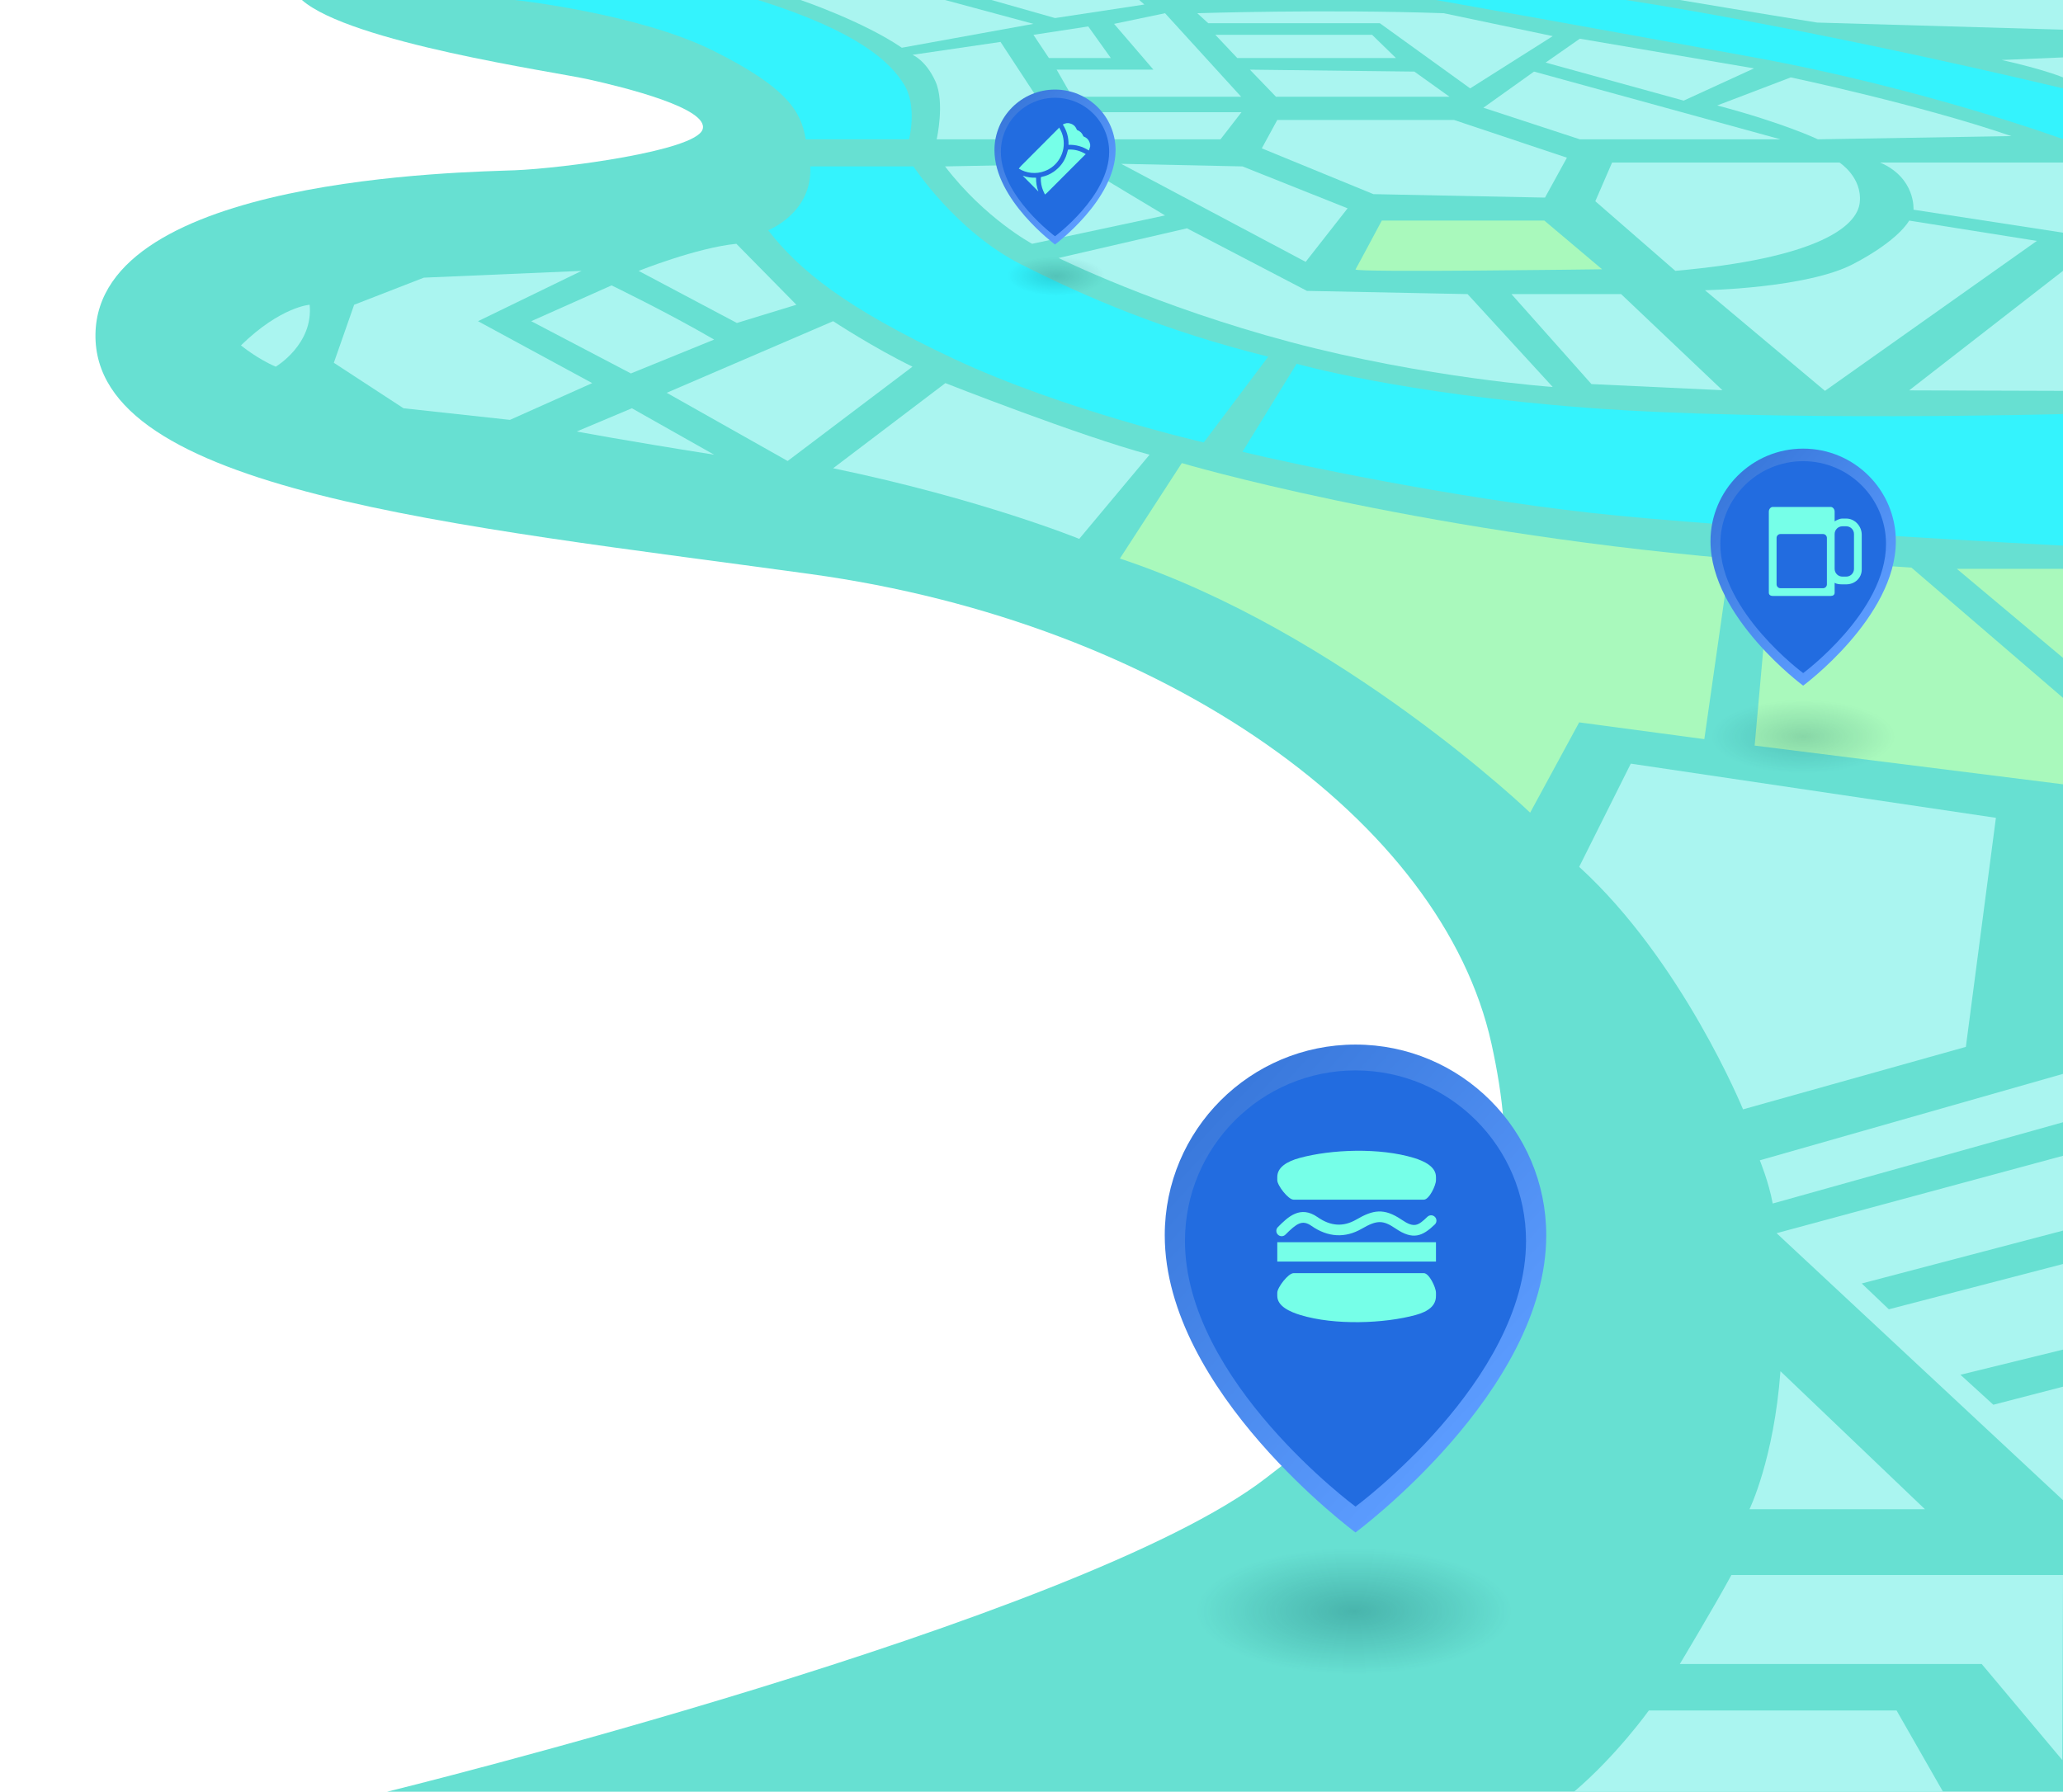
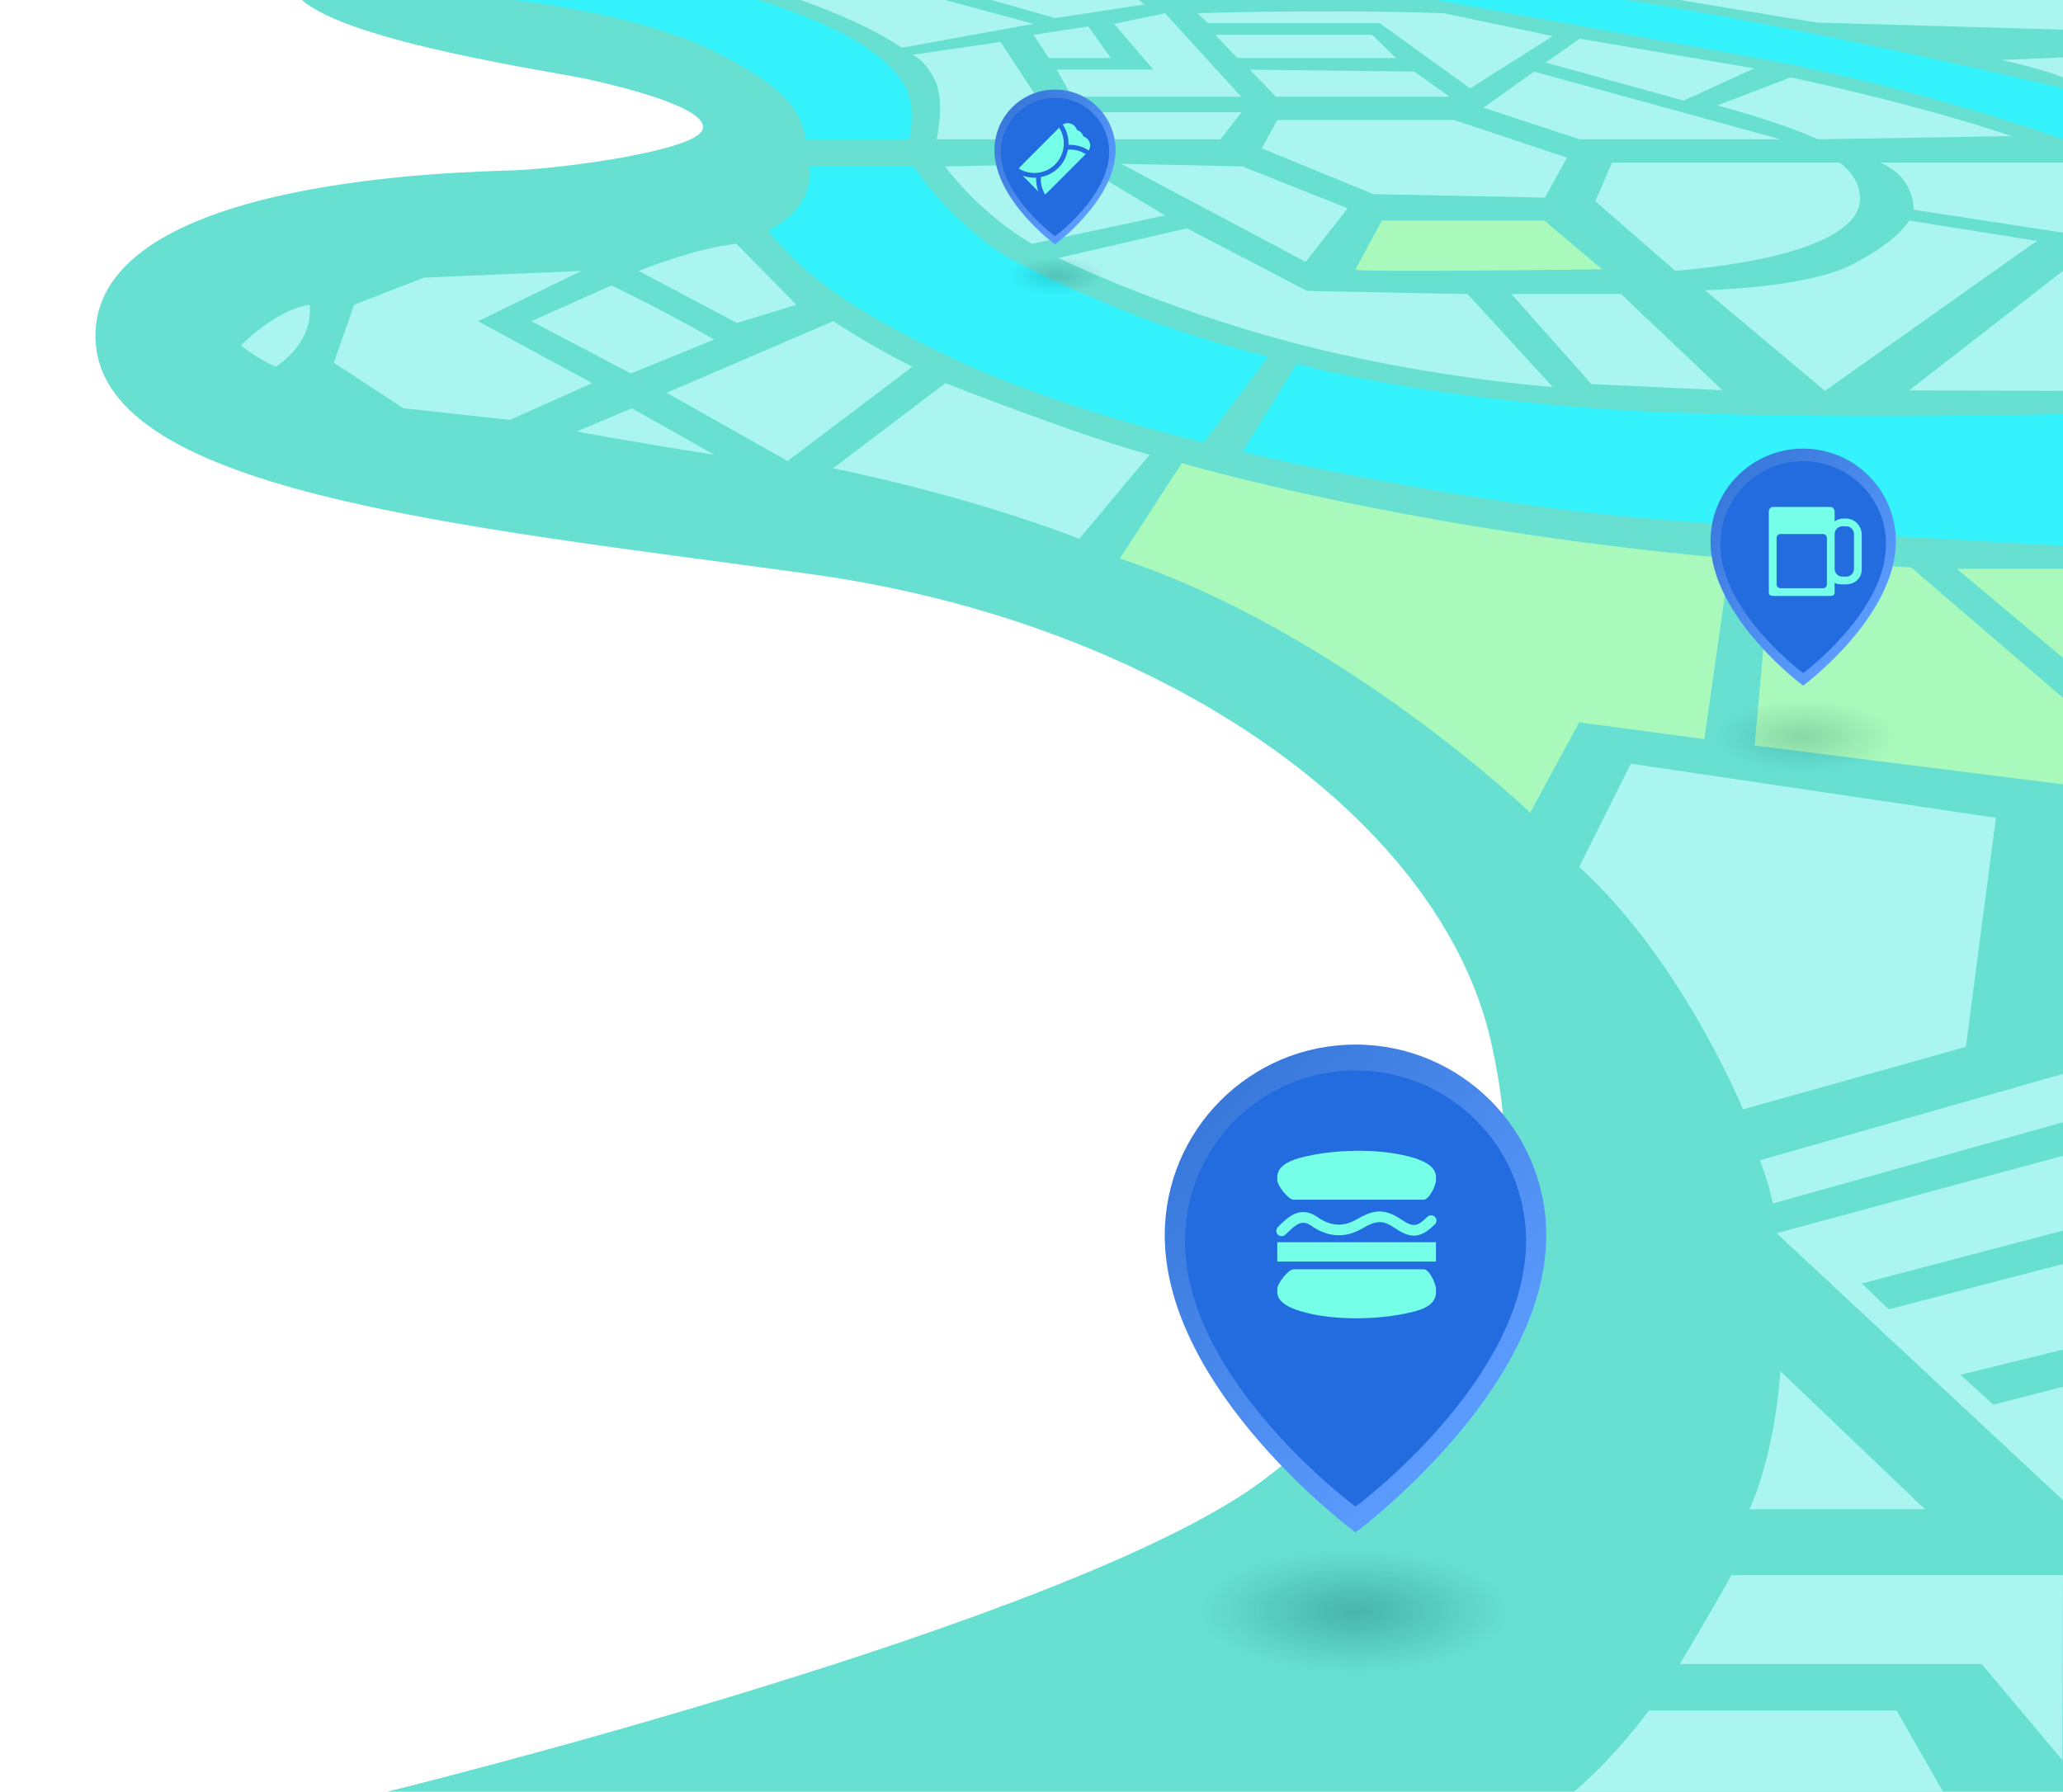
- <svg xmlns="http://www.w3.org/2000/svg" version="1.1" id="Layer_1" x="0px" y="0px" width="533px" height="463px" viewBox="0 0 533 463" enable-background="new 0 0 533 463" xml:space="preserve">
-   <g>
-     <path fill="#67E0D2" d="M100,463c0,0,179-44,227-81s70.998-55,58.331-112.334C372.664,212.333,301.332,161,209.332,148.333   S23.999,127,24.665,86.333S120.5,44.5,133,44s46.5-5,48.5-10.5s-20.5-11-29.5-13S90.5,11,78,0h455v463H100z" />
-     <path fill="#AAF5F0" d="M502,463l-12-21h-64c0,0-8.333,11.666-19.333,21H502z" />
-     <path fill="#AAF5F0" d="M532.834,454.833L512,430h-78c0,0,8.999-15,13.333-23H533L532.834,454.833z" />
-     <path fill="#AAF5F0" d="M452,390c0,0,6.333-13,8-35.666L497.334,390H452z" />
-     <polygon fill="#AAF5F0" points="533,387.666 459,318.666 533,298.666 533,318 481,331.666 488.005,338.334 533,326.631 533,348.75    506.505,355.25 515.002,363 533,358.334  " />
-     <path fill="#AAF5F0" d="M533,277.5l-78.333,22.334c0,0,2.334,5.666,3.334,11.166L533,290V277.5z" />
-     <path fill="#AAF5F0" d="M450.333,286.667c0,0-15.667-38.334-42.333-62.667l13.334-26.666l94.333,14l-7.763,59.189L450.333,286.667z   " />
-     <polygon fill="#A9F9BC" points="533,202.667 453.333,192.667 457.666,144.333 493.834,146.667 533,180.333  " />
-     <polygon fill="#A9F9BC" points="505.584,147 533,147 533,170  " />
-     <path fill="#A9F9BC" d="M395.334,210c0,0-48.667-46.667-106-65.667l16-24.667c0,0,58.333,17.333,141.666,24.667L440.334,191   L408,186.667L395.334,210z" />
-     <path fill="#AAF5F0" d="M278.83,139.25c0,0-25.08-10.25-63.58-18.25l29-22c0,0,34.814,13.721,52.75,18.5L278.83,139.25z" />
-     <path fill="#AAF5F0" d="M203.5,119.125L172.25,101.5l43-18.5c0,0,10.614,6.958,20.5,11.75L203.5,119.125z" />
-     <path fill="#AAF5F0" d="M184.5,117.5l-21.25-12l-14.25,6C149,111.5,160.75,113.75,184.5,117.5z" />
-     <polygon fill="#AAF5F0" points="153,99 131.75,108.5 104.25,105.5 86.25,93.75 91.5,78.75 109.5,71.75 150.25,70 123.5,83  " />
-     <path fill="#AAF5F0" d="M71.25,94.75c0,0,9.75-5.75,8.75-16c0,0-7.5,0.5-17.75,10.5C62.25,89.25,66.5,92.75,71.25,94.75z" />
-     <path fill="#AAF5F0" d="M184.5,87.75L163,96.5L137.25,83L158,73.75C158,73.75,172.5,80.75,184.5,87.75z" />
-     <path fill="#AAF5F0" d="M165,70c0,0,15-6,25.25-7l15.5,15.75l-15.375,4.708L165,70z" />
-     <path fill="#34F3FD" d="M198.458,59.5c0,0,11.542-4.5,10.875-16.5H236c0,0,11,16.834,27.833,25.334s36.999,17.167,63.833,23.833   L311,114.334c0,0-36.25-8.334-64.5-21.584S206.416,69.75,198.458,59.5z" />
-     <path fill="#34F3FD" d="M321,116.75L335,94c0,0,27,7.75,75,11.375S533,107,533,107v34c0,0-86.5-4.5-122.25-8.5   S334.496,120.014,321,116.75z" />
-     <path fill="#34F3FD" d="M234.875,36c0,0,2.188-8.562-1.312-14.188S222.125,8.25,195.875,0H133c0,0,31.883,3.437,51.275,13.104   C203.667,22.771,207.001,29,208.167,36H234.875z" />
-     <path fill="#A9F9BC" d="M413.917,69.584c0,0-64.208,0.875-63.708,0.042S357,57,357,57h42L413.917,69.584z" />
-     <polygon fill="#AAF5F0" points="493.25,100.875 533,69.985 533,101  " />
-     <path fill="#AAF5F0" d="M526.25,62.25l-33-5.25c0,0-2.5,5-14.5,11.25S440.5,75,440.5,75l31,26L526.25,62.25z" />
-     <path fill="#AAF5F0" d="M533,60.125l-38.625-5.938c0,0,0.625-8.188-8.625-12.188H533V60.125z" />
-     <path fill="#AAF5F0" d="M475.25,42c0,0,5.875,3.75,5.25,10.25s-11.501,14.554-47.667,17.735L412.167,52l4.333-10H475.25z" />
-     <polygon fill="#AAF5F0" points="418.833,76 445,100.833 411.167,99.25 390.5,76  " />
-     <path fill="#AAF5F0" d="M379.166,76l-41.5-0.833l-31-16.167L273.5,66.667c0,0,25.167,12.499,60,21.75S401.166,100,401.166,100   L379.166,76z" />
-     <path fill="#AAF5F0" d="M301,55.667L266.666,63c0,0-12.167-6.5-22.5-20l34.664-0.667L301,55.667z" />
-     <path fill="#AAF5F0" d="M242,36h33l-16.5-25.167l-22.75,3.333c0,0,3.416,1.333,5.916,6.833S242,36,242,36z" />
-     <path fill="#AAF5F0" d="M206.833,0c0,0,16.167,5.5,26.167,12.333l34-6.167L244.166,0H206.833z" />
-     <polygon fill="#AAF5F0" points="287,15 271,15 267,9 281.166,6.833  " />
-     <polygon fill="#AAF5F0" points="273,18 298,18 287.833,6.167 301,3.417 320.666,25 277,25  " />
-     <polygon fill="#AAF5F0" points="256.166,0 272.583,4.667 295.666,1.167 294.333,0  " />
-     <polygon fill="#AAF5F0" points="320.75,29 315.333,36 284,36 279.5,29  " />
-     <polygon fill="#AAF5F0" points="348.166,53.834 337.333,67.667 289.666,42.333 321,43  " />
-     <polygon fill="#AAF5F0" points="399.166,51.062 404.833,40.75 375.666,31 330,31 326,38.334 354.833,50.167  " />
-     <polygon fill="#AAF5F0" points="383.25,27.834 408.166,36 460,36 396.333,18.5  " />
-     <polygon fill="#AAF5F0" points="399.333,16.167 435,26 453.167,17.667 408.167,10  " />
-     <path fill="#AAF5F0" d="M462.666,20c0,0,33.166,7,57,15.167l-50,0.833c0,0-8.667-4.167-26-8.75L462.666,20z" />
-     <path fill="#AAF5F0" d="M533,20c0,0-4.668-2-15.834-4.5L533,14.834V20z" />
-     <path fill="#AAF5F0" d="M379.833,22.833L356.499,6h-44.331l-2.835-2.583c0,0,33.001-1.084,63.667,0l28.166,5.917L379.833,22.833z" />
-     <polygon fill="#AAF5F0" points="374.5,25 365.416,18.5 322.918,18 329.666,25  " />
-     <polygon fill="#AAF5F0" points="360.666,15 354.5,9 314,9 319.666,15  " />
-     <path fill="#34F3FD" d="M533.125,36c0,0-35.729-13.082-79.896-21.166S371,0,371,0h49c0,0,43.75,6.417,113,22.833L533.125,36z" />
-     <path fill="#AAF5F0" d="M434.001,0c0,0,20.834,3.5,35.5,5.833L533,7.667V0H434.001z" />
-   </g>
-   <g>
+ <svg xmlns="http://www.w3.org/2000/svg" version="1.1" x="0px" y="0px" width="533px" height="463px" viewBox="0 0 533 463" enable-background="new 0 0 533 463" xml:space="preserve">
+   <g id="Layer_1">
    <g>
-       <linearGradient id="SVGID_1_" gradientUnits="userSpaceOnUse" x1="310.379" y1="287.982" x2="388.769" y2="359.974">
-         <stop offset="0" style="stop-color:#3978DB" />
-         <stop offset="1" style="stop-color:#5C9CFF" />
-       </linearGradient>
-       <path fill="url(#SVGID_1_)" d="M399.49,319.209c0-27.217-22.064-49.281-49.281-49.281c-27.218,0-49.281,22.064-49.281,49.281    c0,40.396,49.281,76.791,49.281,76.791S399.49,359.604,399.49,319.209z" />
-       <path fill="#226CE0" d="M394.268,320.666c0-24.333-19.727-44.059-44.059-44.059s-44.059,19.726-44.059,44.059    c0,36.115,44.059,68.655,44.059,68.655S394.268,356.781,394.268,320.666z" />
+       <path fill="#67E0D2" d="M100,463c0,0,179-44,227-81s70.998-55,58.331-112.334C372.664,212.333,301.332,161,209.332,148.333    S23.999,127,24.665,86.333S120.5,44.5,133,44s46.5-5,48.5-10.5s-20.5-11-29.5-13S90.5,11,78,0h455v463H100z" />
+       <path fill="#AAF5F0" d="M502,463l-12-21h-64c0,0-8.333,11.666-19.333,21H502z" />
+       <path fill="#AAF5F0" d="M532.834,454.833L512,430h-78c0,0,8.999-15,13.333-23H533L532.834,454.833z" />
+       <path fill="#AAF5F0" d="M452,390c0,0,6.333-13,8-35.666L497.334,390H452z" />
+       <polygon fill="#AAF5F0" points="533,387.666 459,318.666 533,298.666 533,318 481,331.666 488.005,338.334 533,326.631     533,348.75 506.505,355.25 515.002,363 533,358.334   " />
+       <path fill="#AAF5F0" d="M533,277.5l-78.333,22.334c0,0,2.334,5.666,3.334,11.166L533,290V277.5z" />
+       <path fill="#AAF5F0" d="M450.333,286.667c0,0-15.667-38.334-42.333-62.667l13.334-26.666l94.333,14l-7.763,59.189L450.333,286.667    z" />
+       <polygon fill="#A9F9BC" points="533,202.667 453.333,192.667 457.666,144.333 493.834,146.667 533,180.333   " />
+       <polygon fill="#A9F9BC" points="505.584,147 533,147 533,170   " />
+       <path fill="#A9F9BC" d="M395.334,210c0,0-48.667-46.667-106-65.667l16-24.667c0,0,58.333,17.333,141.666,24.667L440.334,191    L408,186.667L395.334,210z" />
+       <path fill="#AAF5F0" d="M278.83,139.25c0,0-25.08-10.25-63.58-18.25l29-22c0,0,34.814,13.721,52.75,18.5L278.83,139.25z" />
+       <path fill="#AAF5F0" d="M203.5,119.125L172.25,101.5l43-18.5c0,0,10.614,6.958,20.5,11.75L203.5,119.125z" />
+       <path fill="#AAF5F0" d="M184.5,117.5l-21.25-12l-14.25,6C149,111.5,160.75,113.75,184.5,117.5z" />
+       <polygon fill="#AAF5F0" points="153,99 131.75,108.5 104.25,105.5 86.25,93.75 91.5,78.75 109.5,71.75 150.25,70 123.5,83   " />
+       <path fill="#AAF5F0" d="M71.25,94.75c0,0,9.75-5.75,8.75-16c0,0-7.5,0.5-17.75,10.5C62.25,89.25,66.5,92.75,71.25,94.75z" />
+       <path fill="#AAF5F0" d="M184.5,87.75L163,96.5L137.25,83L158,73.75C158,73.75,172.5,80.75,184.5,87.75z" />
+       <path fill="#AAF5F0" d="M165,70c0,0,15-6,25.25-7l15.5,15.75l-15.375,4.708L165,70z" />
+       <path fill="#34F3FD" d="M198.458,59.5c0,0,11.542-4.5,10.875-16.5H236c0,0,11,16.834,27.833,25.334s36.999,17.167,63.833,23.833    L311,114.334c0,0-36.25-8.334-64.5-21.584S206.416,69.75,198.458,59.5z" />
+       <path fill="#34F3FD" d="M321,116.75L335,94c0,0,27,7.75,75,11.375S533,107,533,107v34c0,0-86.5-4.5-122.25-8.5    S334.496,120.014,321,116.75z" />
+       <path fill="#34F3FD" d="M234.875,36c0,0,2.188-8.562-1.312-14.188S222.125,8.25,195.875,0H133c0,0,31.883,3.437,51.275,13.104    C203.667,22.771,207.001,29,208.167,36H234.875z" />
+       <path fill="#A9F9BC" d="M413.917,69.584c0,0-64.208,0.875-63.708,0.042S357,57,357,57h42L413.917,69.584z" />
+       <polygon fill="#AAF5F0" points="493.25,100.875 533,69.985 533,101   " />
+       <path fill="#AAF5F0" d="M526.25,62.25l-33-5.25c0,0-2.5,5-14.5,11.25S440.5,75,440.5,75l31,26L526.25,62.25z" />
+       <path fill="#AAF5F0" d="M533,60.125l-38.625-5.938c0,0,0.625-8.188-8.625-12.188H533V60.125z" />
+       <path fill="#AAF5F0" d="M475.25,42c0,0,5.875,3.75,5.25,10.25s-11.501,14.554-47.667,17.735L412.167,52l4.333-10H475.25z" />
+       <polygon fill="#AAF5F0" points="418.833,76 445,100.833 411.167,99.25 390.5,76   " />
+       <path fill="#AAF5F0" d="M379.166,76l-41.5-0.833l-31-16.167L273.5,66.667c0,0,25.167,12.499,60,21.75S401.166,100,401.166,100    L379.166,76z" />
+       <path fill="#AAF5F0" d="M301,55.667L266.666,63c0,0-12.167-6.5-22.5-20l34.664-0.667L301,55.667z" />
+       <path fill="#AAF5F0" d="M242,36h33l-16.5-25.167l-22.75,3.333c0,0,3.416,1.333,5.916,6.833S242,36,242,36z" />
+       <path fill="#AAF5F0" d="M206.833,0c0,0,16.167,5.5,26.167,12.333l34-6.167L244.166,0H206.833z" />
+       <polygon fill="#AAF5F0" points="287,15 271,15 267,9 281.166,6.833   " />
+       <polygon fill="#AAF5F0" points="273,18 298,18 287.833,6.167 301,3.417 320.666,25 277,25   " />
+       <polygon fill="#AAF5F0" points="256.166,0 272.583,4.667 295.666,1.167 294.333,0   " />
+       <polygon fill="#AAF5F0" points="320.75,29 315.333,36 284,36 279.5,29   " />
+       <polygon fill="#AAF5F0" points="348.166,53.834 337.333,67.667 289.666,42.333 321,43   " />
+       <polygon fill="#AAF5F0" points="399.166,51.062 404.833,40.75 375.666,31 330,31 326,38.334 354.833,50.167   " />
+       <polygon fill="#AAF5F0" points="383.25,27.834 408.166,36 460,36 396.333,18.5   " />
+       <polygon fill="#AAF5F0" points="399.333,16.167 435,26 453.167,17.667 408.167,10   " />
+       <path fill="#AAF5F0" d="M462.666,20c0,0,33.166,7,57,15.167l-50,0.833c0,0-8.667-4.167-26-8.75L462.666,20z" />
+       <path fill="#AAF5F0" d="M533,20c0,0-4.668-2-15.834-4.5L533,14.834V20z" />
+       <path fill="#AAF5F0" d="M379.833,22.833L356.499,6h-44.331l-2.835-2.583c0,0,33.001-1.084,63.667,0l28.166,5.917L379.833,22.833z" />
+       <polygon fill="#AAF5F0" points="374.5,25 365.416,18.5 322.918,18 329.666,25   " />
+       <polygon fill="#AAF5F0" points="360.666,15 354.5,9 314,9 319.666,15   " />
+       <path fill="#34F3FD" d="M533.125,36c0,0-35.729-13.082-79.896-21.166S371,0,371,0h49c0,0,43.75,6.417,113,22.833L533.125,36z" />
+       <path fill="#AAF5F0" d="M434.001,0c0,0,20.834,3.5,35.5,5.833L533,7.667V0H434.001z" />
    </g>
  </g>
-   <g>
-     <linearGradient id="SVGID_2_" gradientUnits="userSpaceOnUse" x1="446.519" y1="124.701" x2="484.604" y2="159.676">
-       <stop offset="0" style="stop-color:#3978DB" />
-       <stop offset="1" style="stop-color:#5C9CFF" />
-     </linearGradient>
-     <path fill="url(#SVGID_2_)" d="M489.812,139.87c0-13.223-10.72-23.942-23.942-23.942s-23.942,10.719-23.942,23.942   c0,19.625,23.942,37.308,23.942,37.308S489.812,159.496,489.812,139.87z" />
-     <path fill="#226CE0" d="M487.275,140.578c0-11.822-9.584-21.405-21.405-21.405s-21.405,9.583-21.405,21.405   c0,17.546,21.405,33.354,21.405,33.354S487.275,158.124,487.275,140.578z" />
-   </g>
-   <g>
-     <linearGradient id="SVGID_3_" gradientUnits="userSpaceOnUse" x1="259.928" y1="28.88" x2="284.819" y2="51.739">
-       <stop offset="0" style="stop-color:#3978DB" />
-       <stop offset="1" style="stop-color:#5C9CFF" />
-     </linearGradient>
-     <path fill="url(#SVGID_3_)" d="M288.223,38.795c0-8.642-7.006-15.647-15.647-15.647s-15.647,7.005-15.647,15.647   c0,12.827,15.647,24.383,15.647,24.383S288.223,51.622,288.223,38.795z" />
-     <path fill="#226CE0" d="M286.564,39.258c0-7.726-6.264-13.989-13.989-13.989s-13.989,6.263-13.989,13.989   c0,11.467,13.989,21.799,13.989,21.799S286.564,50.725,286.564,39.258z" />
-   </g>
-   <radialGradient id="SVGID_4_" cx="465.87" cy="190.333" r="23.77" gradientTransform="matrix(1 0 0 0.4 0 114.1995)" gradientUnits="userSpaceOnUse">
-     <stop offset="0" style="stop-color:#004F54;stop-opacity:0.2" />
-     <stop offset="1" style="stop-color:#004C54;stop-opacity:0" />
-   </radialGradient>
-   <ellipse fill="url(#SVGID_4_)" cx="465.87" cy="190.333" rx="31.339" ry="12.163" />
-   <radialGradient id="SVGID_5_" cx="272.87" cy="71.332" r="12.588" gradientTransform="matrix(1 0 0 0.4 0 42.7995)" gradientUnits="userSpaceOnUse">
-     <stop offset="0" style="stop-color:#004F54;stop-opacity:0.2" />
-     <stop offset="1" style="stop-color:#004C54;stop-opacity:0" />
-   </radialGradient>
-   <ellipse fill="url(#SVGID_5_)" cx="272.87" cy="71.333" rx="16.597" ry="6.441" />
-   <radialGradient id="SVGID_6_" cx="349.87" cy="416.332" r="40.734" gradientTransform="matrix(1 0 0 0.4 0 249.7992)" gradientUnits="userSpaceOnUse">
-     <stop offset="0" style="stop-color:#004F54;stop-opacity:0.3" />
-     <stop offset="1" style="stop-color:#004C54;stop-opacity:0" />
-   </radialGradient>
-   <ellipse fill="url(#SVGID_6_)" cx="349.87" cy="416.332" rx="53.703" ry="20.843" />
-   <path fill="#76FFE8" d="M477,134h-1c-0.732,0-1.409,0.378-2,0.723v-2.556c0-0.552-0.447-1.167-1-1.167h-15c-0.553,0-1,0.614-1,1.167  v21c0,0.552,0.447,0.833,1,0.833h15c0.553,0,1-0.281,1-0.833v-2.556c0.591,0.344,1.268,0.39,2,0.39h1c2.206,0,4-1.628,4-3.833v-9  C481,135.961,479.206,134,477,134z M472,151c0,0.552-0.447,1-1,1h-11c-0.553,0-1-0.448-1-1v-12c0-0.552,0.447-1,1-1h11  c0.553,0,1,0.448,1,1V151z M479,147c0,1.104-0.896,2-2,2h-1c-1.104,0-2-0.896-2-2v-9c0-1.104,0.896-2,2-2h1c1.104,0,2,0.896,2,2V147  z" />
-   <g>
-     <path fill-rule="evenodd" clip-rule="evenodd" fill="#76FFE8" d="M263.234,43.551c0.202-0.242,0.388-0.499,0.61-0.721   c3.214-3.23,6.434-6.456,9.651-9.683c0.049-0.051,0.08-0.119,0.131-0.198c0.558,0.883,0.915,1.771,1.085,2.732   c0.327,1.833,0.044,3.572-0.877,5.188c-0.902,1.583-2.223,2.697-3.93,3.343c-1.118,0.422-2.274,0.569-3.461,0.451   c-1.151-0.115-2.217-0.487-3.209-1.077C263.234,43.574,263.234,43.563,263.234,43.551z" />
-     <path fill-rule="evenodd" clip-rule="evenodd" fill="#76FFE8" d="M269.965,50.245c-0.145-0.308-0.3-0.612-0.433-0.925   c-0.459-1.074-0.661-2.196-0.629-3.365c0.003-0.15,0.052-0.205,0.194-0.234c1.202-0.248,2.301-0.737,3.293-1.458   c1.367-0.993,2.388-2.266,3.012-3.838c0.208-0.526,0.337-1.084,0.495-1.629c0.026-0.09,0.042-0.145,0.155-0.15   c1.572-0.068,3.028,0.309,4.372,1.125c0.02,0.012,0.036,0.029,0.104,0.083c-0.07,0.046-0.139,0.078-0.188,0.127   c-3.268,3.272-6.532,6.546-9.803,9.818c-0.164,0.164-0.356,0.297-0.535,0.445C269.988,50.245,269.977,50.245,269.965,50.245z" />
-     <path fill-rule="evenodd" clip-rule="evenodd" fill="#76FFE8" d="M281.662,37.864c-0.096,0.299-0.188,0.6-0.285,0.899   c-0.012,0.038-0.037,0.072-0.065,0.121c-1.595-1.028-3.335-1.52-5.249-1.459c0.048-1.907-0.433-3.65-1.476-5.243   c0.278-0.178,0.569-0.273,0.876-0.327c0.052-0.009,0.102-0.025,0.152-0.037c0.18,0,0.36,0,0.54,0   c0.02,0.011,0.039,0.028,0.06,0.032c0.971,0.176,1.635,0.723,1.989,1.646c0.02,0.056,0.089,0.109,0.147,0.132   c0.724,0.277,1.223,0.776,1.503,1.5c0.026,0.066,0.095,0.139,0.161,0.164c0.734,0.28,1.236,0.784,1.5,1.521   c0.06,0.167,0.099,0.341,0.146,0.513C281.662,37.504,281.662,37.684,281.662,37.864z" />
-     <path fill-rule="evenodd" clip-rule="evenodd" fill="#76FFE8" d="M264.224,45.4c1.079,0.384,2.241,0.571,3.457,0.519   c-0.028,1.235,0.163,2.414,0.601,3.577C266.905,48.106,265.552,46.739,264.224,45.4z" />
-   </g>
-   <g>
-     <path fill="#76FFE8" d="M371,304.971c0,1.358-1.762,5.029-3.122,5.029h-33.679c-1.358,0-4.199-3.671-4.199-5.029v-0.824   c0-2.466,2.41-4.004,5.799-4.927c8.134-2.22,20.648-2.702,29.51,0c2.668,0.814,5.691,2.258,5.691,4.927V304.971z" />
-     <path fill="#76FFE8" d="M330,334.062c0-1.363,2.841-5.062,4.199-5.062h33.679c1.36,0,3.122,3.698,3.122,5.062v0.819   c0,2.466-1.87,4.004-5.254,4.93c-8.137,2.22-20.924,2.702-29.783,0c-2.67-0.812-5.963-2.261-5.963-4.93V334.062z" />
-     <rect x="330" y="321" fill="#76FFE8" width="41" height="5" />
+   <g id="Layer_2">
    <g>
-       <path fill="#76FFE8" d="M331.133,319.448c-0.355,0-0.708-0.138-0.976-0.407c-0.539-0.537-0.539-1.41,0-1.95    c2.556-2.556,5.737-5.738,10.267-2.567c3.375,2.359,6.647,2.561,10.013,0.613c4.248-2.467,7.083-3.084,11.695,0.052    c3.264,2.22,4.257,1.54,6.657-0.76c0.549-0.527,1.425-0.509,1.95,0.04c0.527,0.552,0.506,1.425-0.04,1.95    c-3.212,3.076-5.659,4.085-10.12,1.051c-3.28-2.234-4.835-2.223-8.761,0.052c-4.267,2.471-8.754,2.216-12.974-0.735    c-2.397-1.681-3.821-0.66-6.739,2.255C331.836,319.311,331.482,319.448,331.133,319.448z" />
+       <g>
+         <linearGradient id="SVGID_1_" gradientUnits="userSpaceOnUse" x1="446.519" y1="124.701" x2="484.604" y2="159.676">
+           <stop offset="0" style="stop-color:#3978DB" />
+           <stop offset="1" style="stop-color:#5C9CFF" />
+         </linearGradient>
+         <path fill="url(#SVGID_1_)" d="M489.812,139.87c0-13.223-10.72-23.942-23.942-23.942s-23.942,10.719-23.942,23.942     c0,19.625,23.942,37.308,23.942,37.308S489.812,159.496,489.812,139.87z" />
+         <path fill="#226CE0" d="M487.275,140.578c0-11.822-9.584-21.405-21.405-21.405s-21.405,9.583-21.405,21.405     c0,17.546,21.405,33.354,21.405,33.354S487.275,158.124,487.275,140.578z" />
+       </g>
+       <radialGradient id="SVGID_2_" cx="465.87" cy="190.333" r="23.77" gradientTransform="matrix(1 0 0 0.4 0 114.1995)" gradientUnits="userSpaceOnUse">
+         <stop offset="0" style="stop-color:#004F54;stop-opacity:0.2" />
+         <stop offset="1" style="stop-color:#004C54;stop-opacity:0" />
+       </radialGradient>
+       <ellipse fill="url(#SVGID_2_)" cx="465.87" cy="190.333" rx="31.339" ry="12.163" />
+       <path fill="#76FFE8" d="M477,134h-1c-0.732,0-1.409,0.378-2,0.723v-2.556c0-0.552-0.447-1.167-1-1.167h-15    c-0.553,0-1,0.614-1,1.167v21c0,0.552,0.447,0.833,1,0.833h15c0.553,0,1-0.281,1-0.833v-2.556c0.591,0.344,1.268,0.39,2,0.39h1    c2.206,0,4-1.628,4-3.833v-9C481,135.961,479.206,134,477,134z M472,151c0,0.552-0.447,1-1,1h-11c-0.553,0-1-0.448-1-1v-12    c0-0.552,0.447-1,1-1h11c0.553,0,1,0.448,1,1V151z M479,147c0,1.104-0.896,2-2,2h-1c-1.104,0-2-0.896-2-2v-9c0-1.104,0.896-2,2-2    h1c1.104,0,2,0.896,2,2V147z" />
+     </g>
+     <g>
+       <g>
+         <linearGradient id="SVGID_3_" gradientUnits="userSpaceOnUse" x1="259.928" y1="28.88" x2="284.819" y2="51.739">
+           <stop offset="0" style="stop-color:#3978DB" />
+           <stop offset="1" style="stop-color:#5C9CFF" />
+         </linearGradient>
+         <path fill="url(#SVGID_3_)" d="M288.223,38.795c0-8.642-7.006-15.647-15.647-15.647s-15.647,7.005-15.647,15.647     c0,12.827,15.647,24.383,15.647,24.383S288.223,51.622,288.223,38.795z" />
+         <path fill="#226CE0" d="M286.564,39.258c0-7.726-6.264-13.989-13.989-13.989s-13.989,6.263-13.989,13.989     c0,11.467,13.989,21.799,13.989,21.799S286.564,50.725,286.564,39.258z" />
+       </g>
+       <radialGradient id="SVGID_4_" cx="272.87" cy="71.332" r="12.588" gradientTransform="matrix(1 0 0 0.4 0 42.7995)" gradientUnits="userSpaceOnUse">
+         <stop offset="0" style="stop-color:#004F54;stop-opacity:0.2" />
+         <stop offset="1" style="stop-color:#004C54;stop-opacity:0" />
+       </radialGradient>
+       <ellipse fill="url(#SVGID_4_)" cx="272.87" cy="71.333" rx="16.597" ry="6.441" />
+       <g>
+         <path fill-rule="evenodd" clip-rule="evenodd" fill="#76FFE8" d="M263.234,43.551c0.202-0.242,0.388-0.499,0.61-0.721     c3.214-3.23,6.434-6.456,9.651-9.683c0.049-0.051,0.08-0.119,0.131-0.198c0.558,0.883,0.915,1.771,1.085,2.732     c0.327,1.833,0.044,3.572-0.877,5.188c-0.902,1.583-2.223,2.697-3.93,3.343c-1.118,0.422-2.274,0.569-3.461,0.451     c-1.151-0.115-2.217-0.487-3.209-1.077C263.234,43.574,263.234,43.563,263.234,43.551z" />
+         <path fill-rule="evenodd" clip-rule="evenodd" fill="#76FFE8" d="M269.965,50.245c-0.145-0.308-0.3-0.612-0.433-0.925     c-0.459-1.074-0.661-2.196-0.629-3.365c0.003-0.15,0.052-0.205,0.194-0.234c1.202-0.248,2.301-0.737,3.293-1.458     c1.367-0.993,2.388-2.266,3.012-3.838c0.208-0.526,0.337-1.084,0.495-1.629c0.026-0.09,0.042-0.145,0.155-0.15     c1.572-0.068,3.028,0.309,4.372,1.125c0.02,0.012,0.036,0.029,0.104,0.083c-0.07,0.046-0.139,0.078-0.188,0.127     c-3.268,3.272-6.532,6.546-9.803,9.818c-0.164,0.164-0.356,0.297-0.535,0.445C269.988,50.245,269.977,50.245,269.965,50.245z" />
+         <path fill-rule="evenodd" clip-rule="evenodd" fill="#76FFE8" d="M281.662,37.864c-0.096,0.299-0.188,0.6-0.285,0.899     c-0.012,0.038-0.037,0.072-0.065,0.121c-1.595-1.028-3.335-1.52-5.249-1.459c0.048-1.907-0.433-3.65-1.476-5.243     c0.278-0.178,0.569-0.273,0.876-0.327c0.052-0.009,0.102-0.025,0.152-0.037c0.18,0,0.36,0,0.54,0     c0.02,0.011,0.039,0.028,0.06,0.032c0.971,0.176,1.635,0.723,1.989,1.646c0.02,0.056,0.089,0.109,0.147,0.132     c0.724,0.277,1.223,0.776,1.503,1.5c0.026,0.066,0.095,0.139,0.161,0.164c0.734,0.28,1.236,0.784,1.5,1.521     c0.06,0.167,0.099,0.341,0.146,0.513C281.662,37.504,281.662,37.684,281.662,37.864z" />
+         <path fill-rule="evenodd" clip-rule="evenodd" fill="#76FFE8" d="M264.224,45.4c1.079,0.384,2.241,0.571,3.457,0.519     c-0.028,1.235,0.163,2.414,0.601,3.577C266.905,48.106,265.552,46.739,264.224,45.4z" />
+       </g>
+     </g>
+     <g>
+       <g>
+         <g>
+           <linearGradient id="SVGID_5_" gradientUnits="userSpaceOnUse" x1="310.379" y1="287.982" x2="388.769" y2="359.974">
+             <stop offset="0" style="stop-color:#3978DB" />
+             <stop offset="1" style="stop-color:#5C9CFF" />
+           </linearGradient>
+           <path fill="url(#SVGID_5_)" d="M399.49,319.209c0-27.217-22.064-49.281-49.281-49.281c-27.218,0-49.281,22.064-49.281,49.281      c0,40.396,49.281,76.791,49.281,76.791S399.49,359.604,399.49,319.209z" />
+           <path fill="#226CE0" d="M394.268,320.666c0-24.333-19.727-44.059-44.059-44.059s-44.059,19.726-44.059,44.059      c0,36.115,44.059,68.655,44.059,68.655S394.268,356.781,394.268,320.666z" />
+         </g>
+       </g>
+       <radialGradient id="SVGID_6_" cx="349.87" cy="416.332" r="40.734" gradientTransform="matrix(1 0 0 0.4 0 249.7992)" gradientUnits="userSpaceOnUse">
+         <stop offset="0" style="stop-color:#004F54;stop-opacity:0.3" />
+         <stop offset="1" style="stop-color:#004C54;stop-opacity:0" />
+       </radialGradient>
+       <ellipse fill="url(#SVGID_6_)" cx="349.87" cy="416.332" rx="53.703" ry="20.843" />
+       <g>
+         <path fill="#76FFE8" d="M371,304.971c0,1.358-1.762,5.029-3.122,5.029h-33.679c-1.358,0-4.199-3.671-4.199-5.029v-0.824     c0-2.466,2.41-4.004,5.799-4.927c8.134-2.22,20.648-2.702,29.51,0c2.668,0.814,5.691,2.258,5.691,4.927V304.971z" />
+         <path fill="#76FFE8" d="M330,333.062c0-1.363,2.841-5.062,4.199-5.062h33.679c1.36,0,3.122,3.698,3.122,5.062v0.819     c0,2.466-1.87,4.004-5.254,4.93c-8.137,2.22-20.924,2.702-29.783,0c-2.67-0.812-5.963-2.261-5.963-4.93V333.062z" />
+         <rect x="330" y="321" fill="#76FFE8" width="41" height="5" />
+         <g>
+           <path fill="#76FFE8" d="M331.133,319.448c-0.355,0-0.708-0.138-0.976-0.407c-0.539-0.537-0.539-1.41,0-1.95      c2.556-2.556,5.737-5.738,10.267-2.567c3.375,2.359,6.647,2.561,10.013,0.613c4.248-2.467,7.083-3.084,11.695,0.052      c3.264,2.22,4.257,1.54,6.657-0.76c0.549-0.527,1.425-0.509,1.95,0.04c0.527,0.552,0.506,1.425-0.04,1.95      c-3.212,3.076-5.659,4.085-10.12,1.051c-3.28-2.234-4.835-2.223-8.761,0.052c-4.267,2.471-8.754,2.216-12.974-0.735      c-2.397-1.681-3.821-0.66-6.739,2.255C331.836,319.311,331.482,319.448,331.133,319.448z" />
+         </g>
+       </g>
    </g>
  </g>
</svg>
